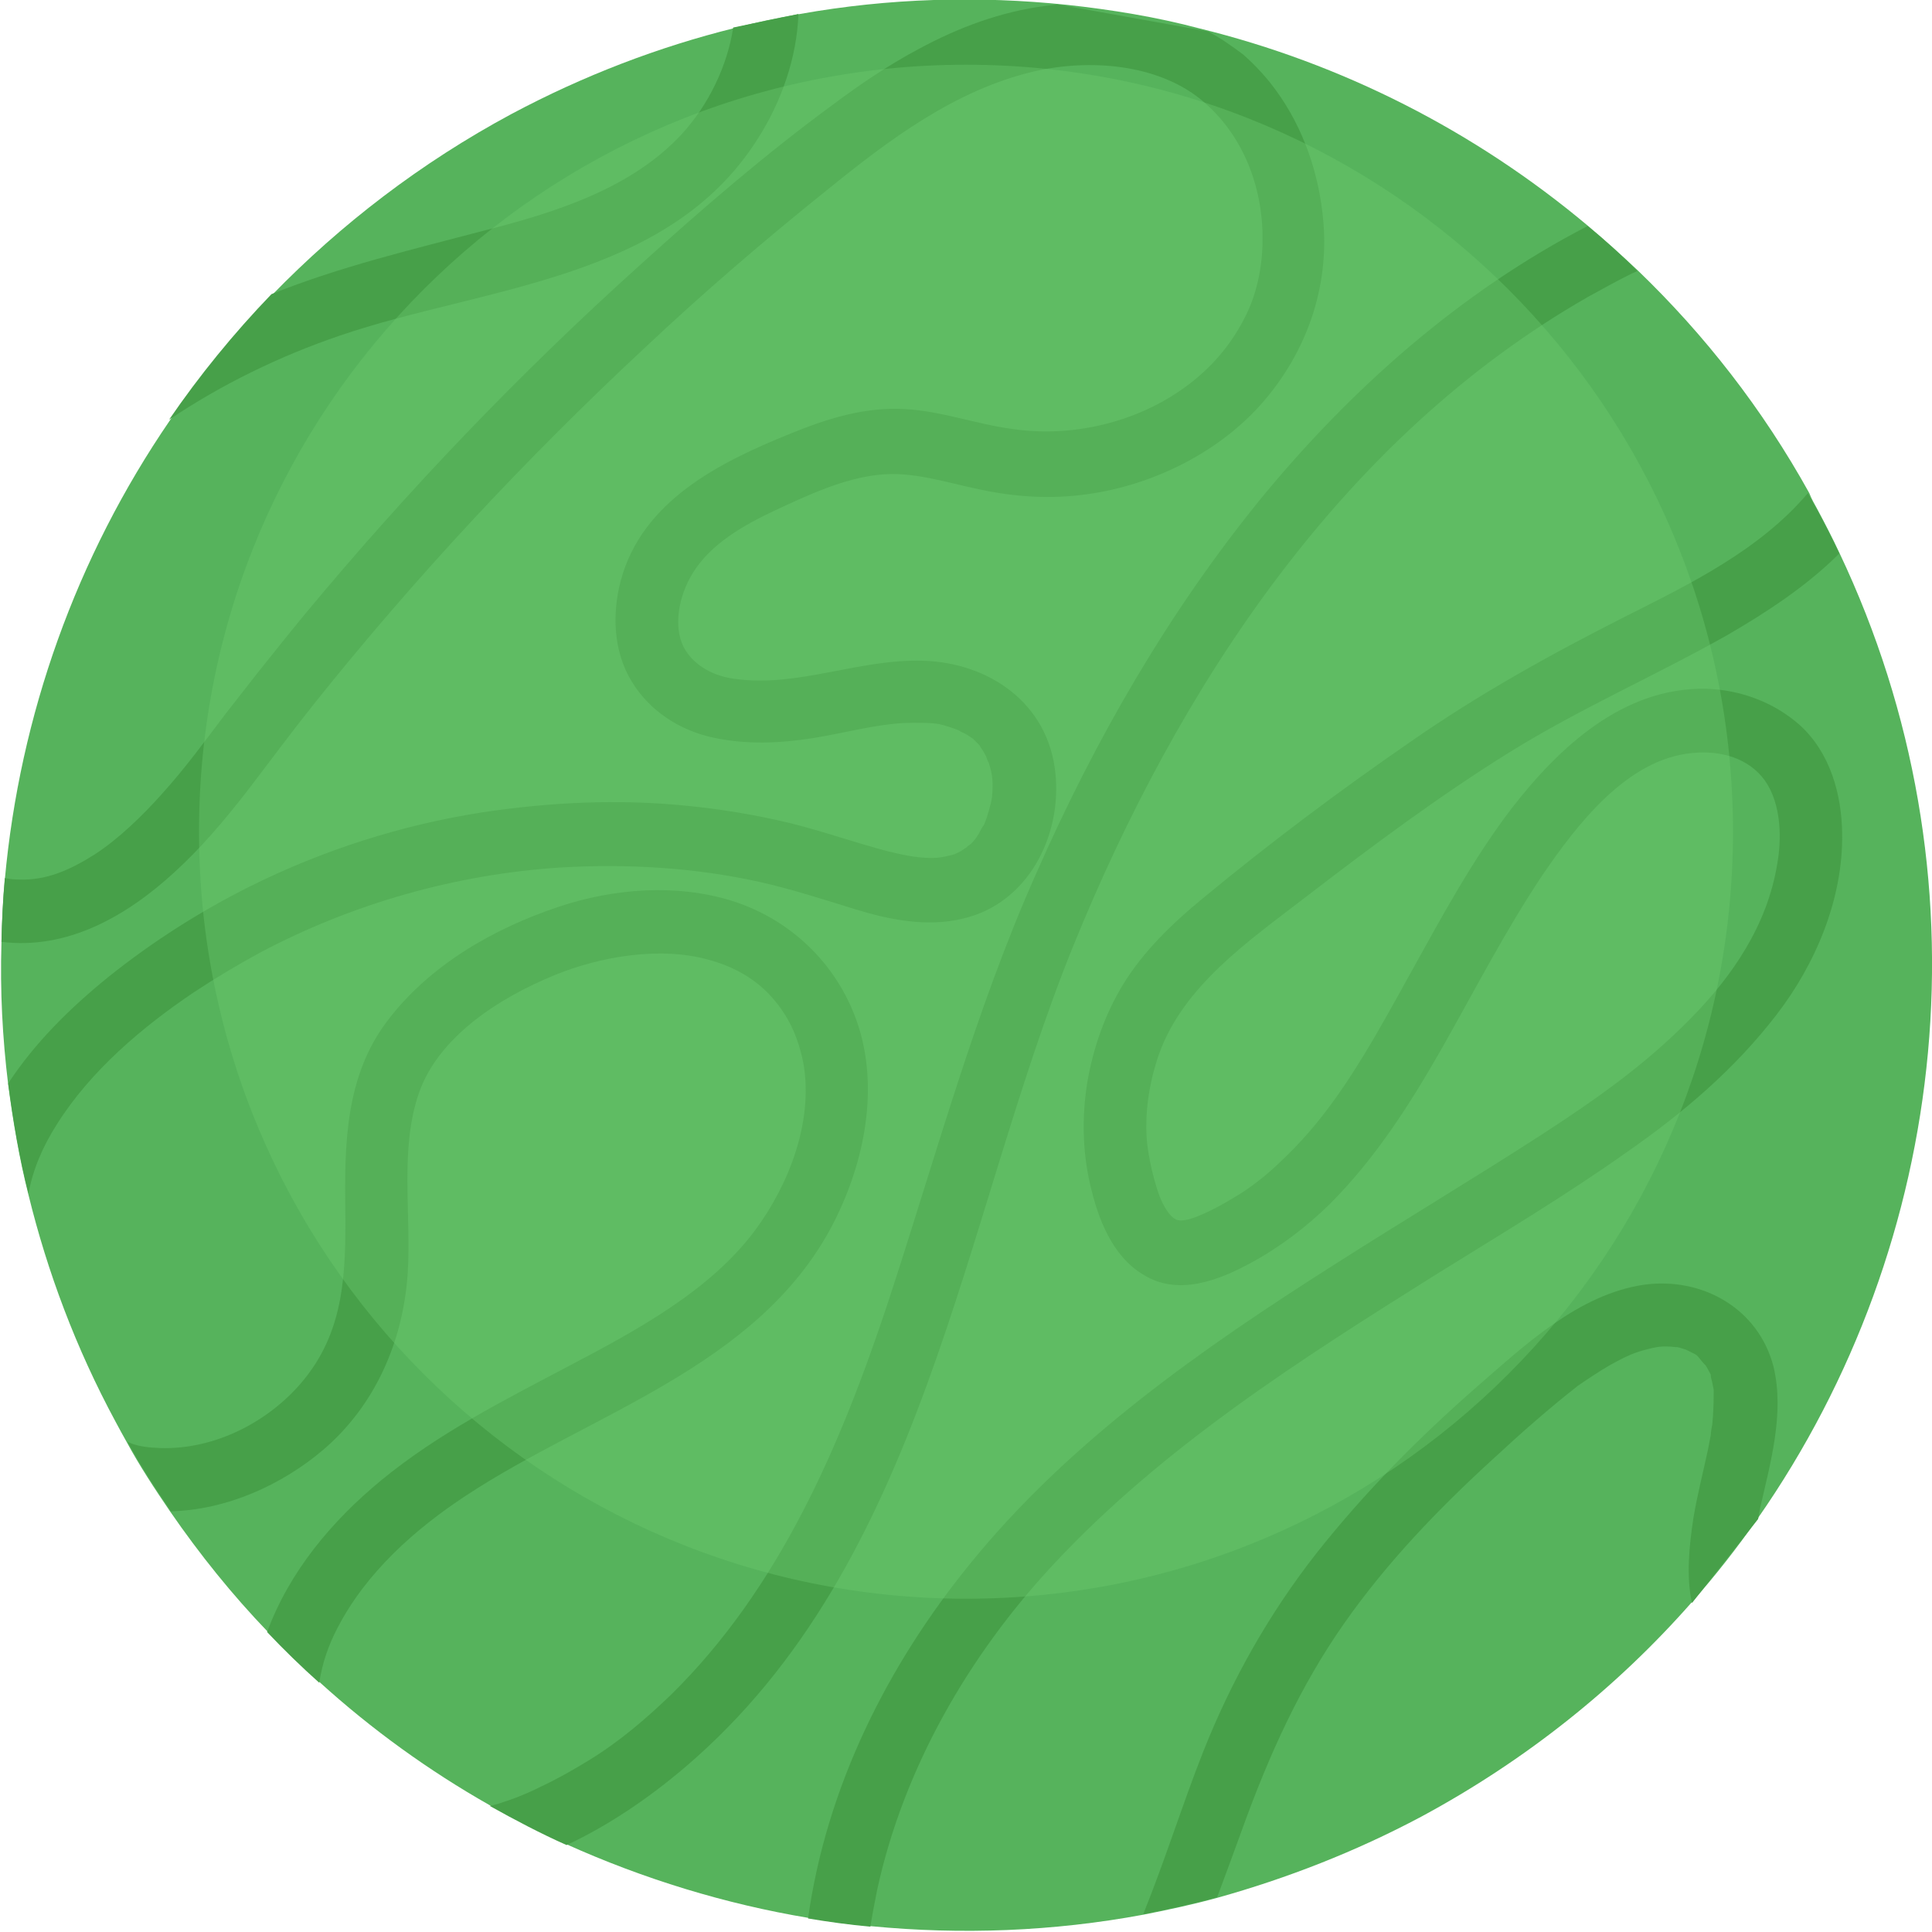
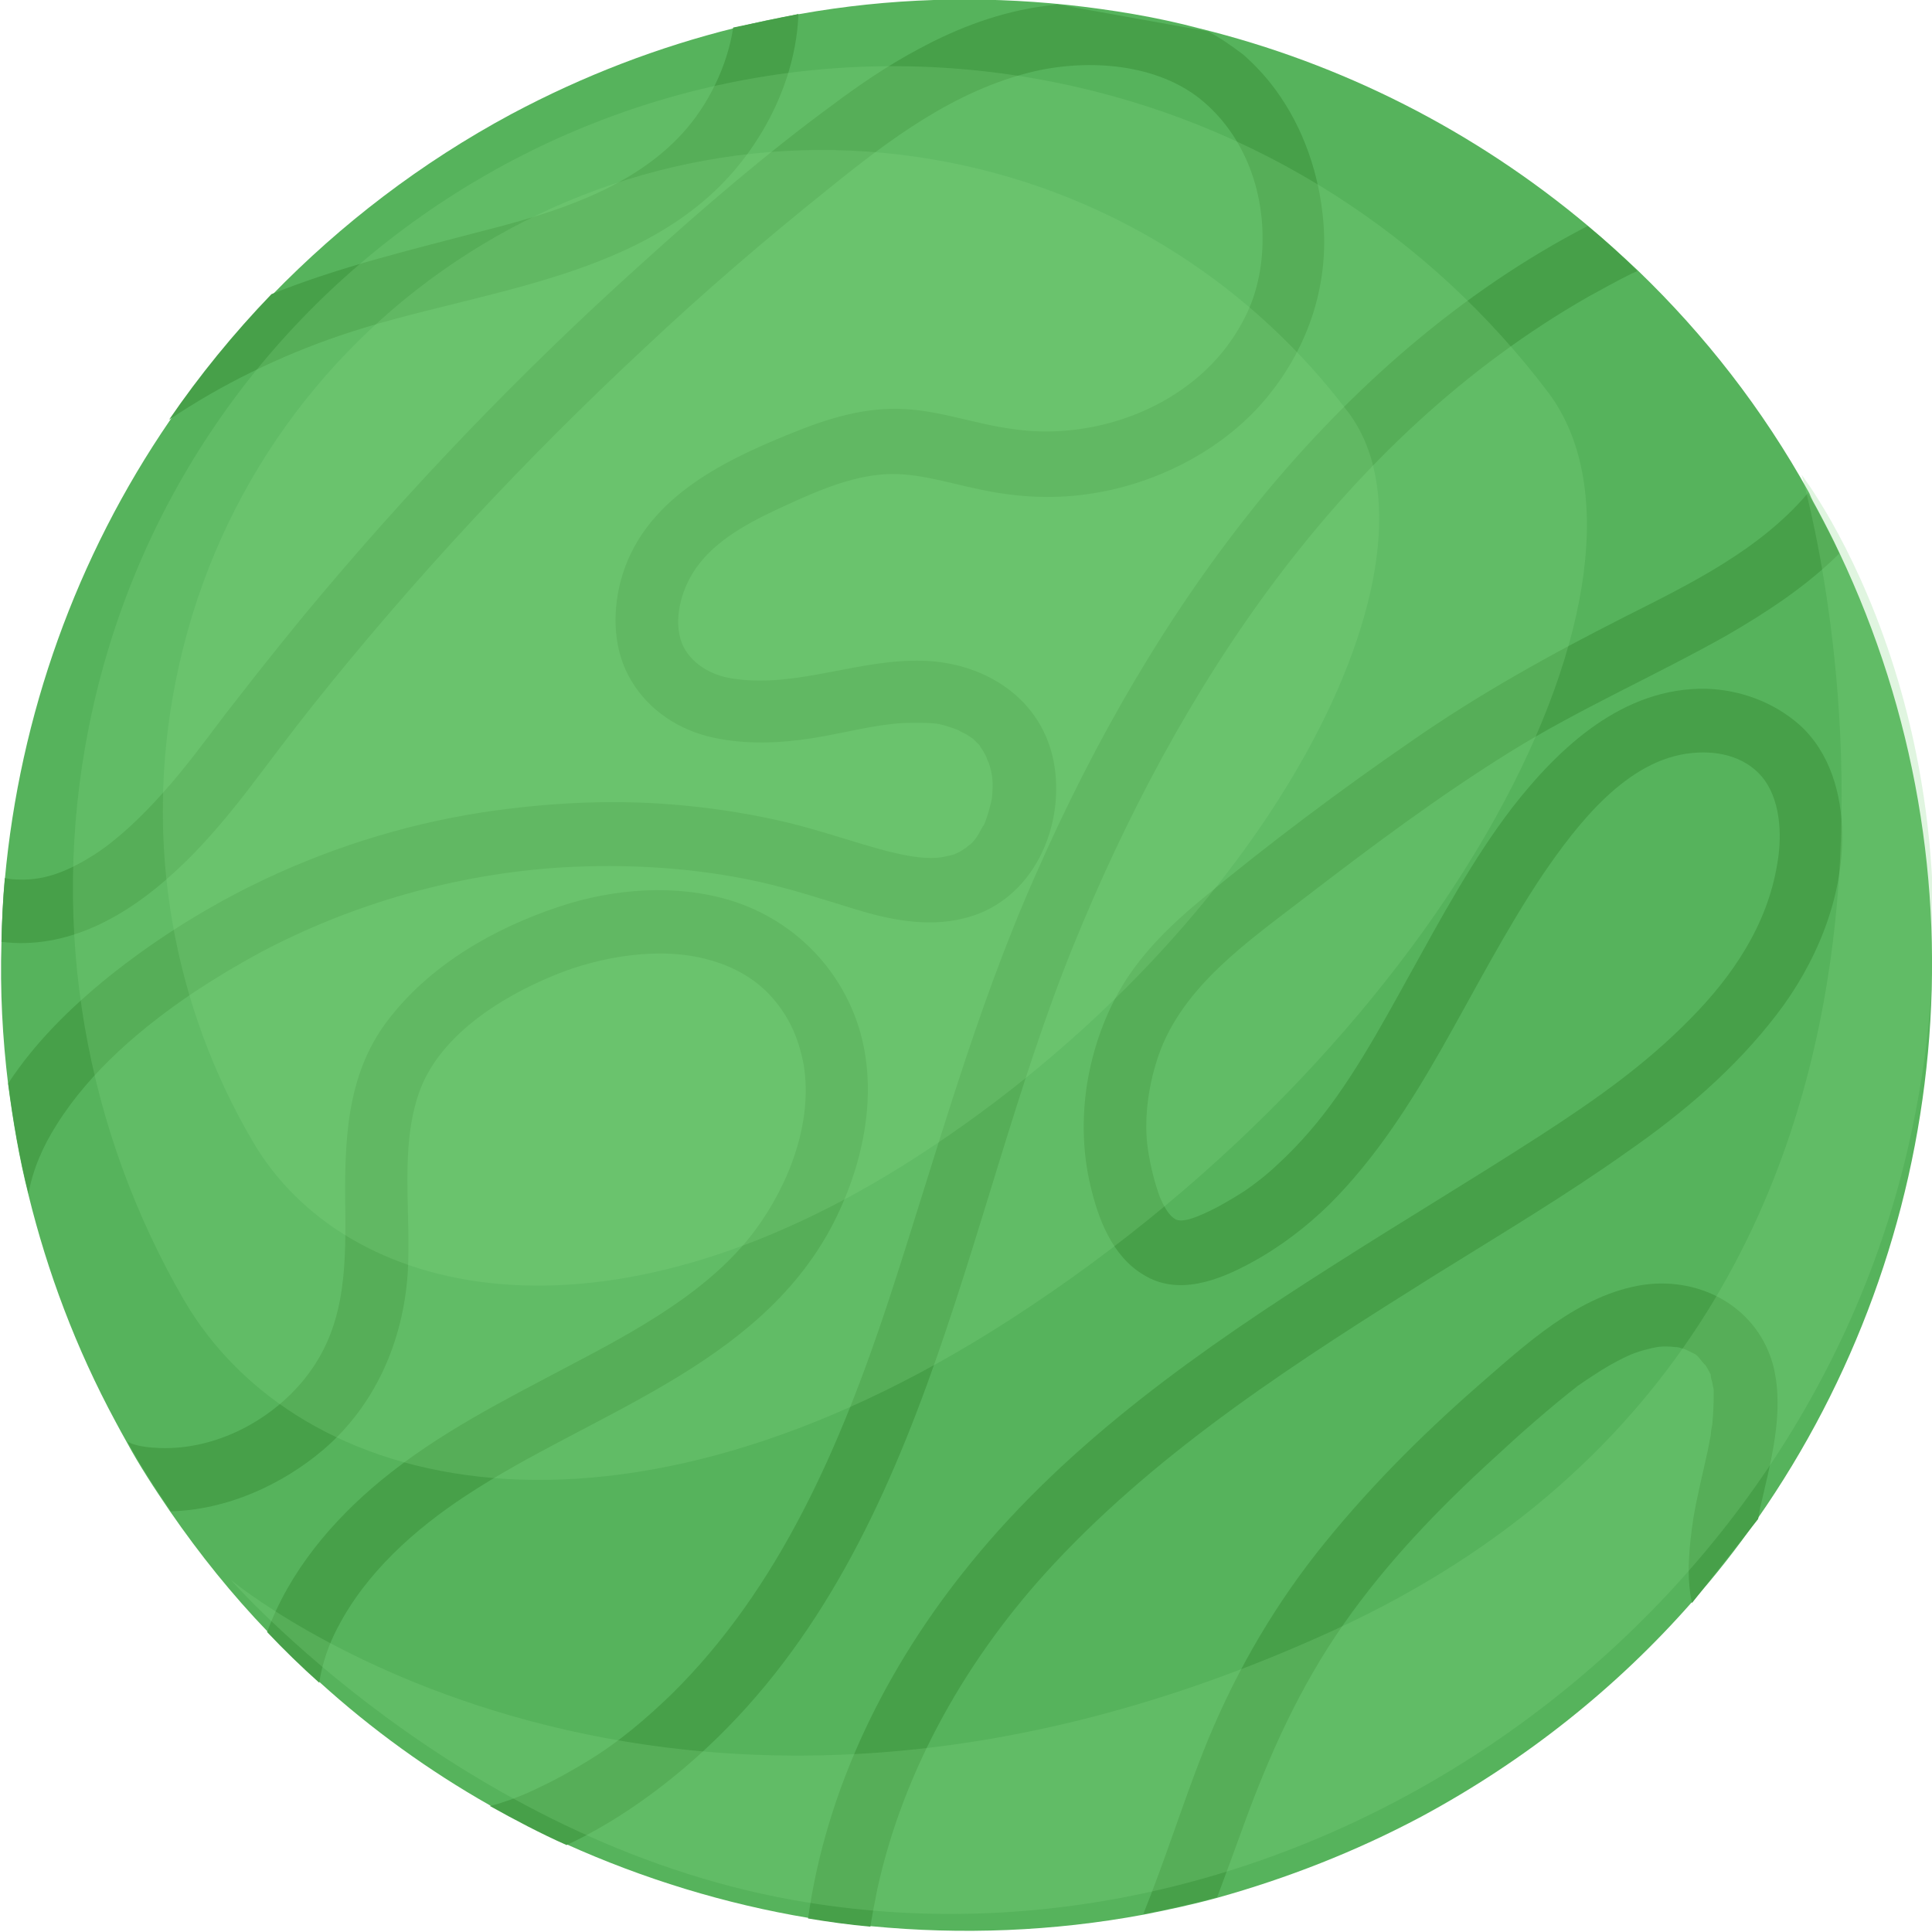
<svg xmlns="http://www.w3.org/2000/svg" version="1.1" id="Layer_1" x="0px" y="0px" viewBox="0 0 400 400" style="enable-background:new 0 0 400 400;" xml:space="preserve">
  <style type="text/css">
	.st0{fill:#56B35C;}
	.st1{fill:#47A049;}
- 	.st2{opacity:0.39;}
- 	.st3{fill:#6BC96E;}
+ 	.st2{opacity:0.25;fill:#85D685;}
</style>
  <g>
    <path class="st0" d="M376.3,105.5c1.6,3,3.1,5.9,4.5,8.9c31.6,66.6,23,142.8-16.9,200c-4.2,6-8.8,11.9-13.7,17.4   c-15.4,17.5-34.2,32.6-55.9,44.3c-13.7,7.3-27.9,12.8-42.2,16.8c-5.1,1.4-10.2,2.5-15.3,3.5c-18.8,3.5-37.8,4.2-56.4,2.4   c-4.4-0.4-8.7-1-12.9-1.7c-17.4-2.9-34.3-8.1-50.3-15.3c-5.4-2.4-10.7-5.2-15.9-8.1c-12.5-7.1-24.3-15.6-35.1-25.4   c-3.7-3.3-7.3-6.8-10.8-10.5c-7.3-7.6-14-15.9-20.2-24.9c-3.2-4.7-6.3-9.4-9-14.4c-0.8-1.4-1.6-2.9-2.3-4.2   c-8.2-15.2-14.1-31-18-46.9c-1.9-7.5-3.2-15.2-4.2-22.8c-1.2-9.8-1.7-19.5-1.4-29.3c0.1-4.4,0.3-8.8,0.7-13.2   c3.1-34,14.8-66.8,34.2-95.1c6.3-9.2,13.4-17.9,21.2-26c14.1-14.5,30.7-27.3,49.5-37.4c15-8,30.5-13.9,46.2-17.8   c4.5-1.2,8.9-2.1,13.5-2.9c18.5-3.3,37-3.8,55.3-1.9c9.2,1,18.5,2.5,27.5,4.9c29.3,7.2,56.8,21.1,80.3,40.8c3.6,3,7.1,6.2,10.5,9.4   c13.7,13.2,25.7,28.5,35.4,46C375,103.2,375.7,104.4,376.3,105.5z" />
  </g>
  <g>
    <path class="st1" d="M165.3,2.9c-0.3,9.1-3.6,18.3-8.4,25.8c-18.6,29.5-56.8,30.6-86.6,40.8C58,73.7,46,79.5,35,86.9   c6.3-9.2,13.4-17.9,21.2-26c14.2-5.7,29-9.2,43.8-13.1c15-3.8,30.9-8.8,41.3-20.2c5.3-5.8,9.3-13.9,10.5-21.9L165.3,2.9z" />
    <path class="st1" d="M151.5,186.5c12.7,4,22.5,13.8,26.4,26.5c4.1,13.6,0.7,28.8-5.8,41.1c-15.6,29.1-49.8,38.5-75.7,55.6   c-10.5,6.9-20.6,15.9-26.5,27.3c-1.8,3.4-3.2,7.3-3.8,11.4c-3.7-3.3-7.3-6.8-10.8-10.5c4.6-12.5,13.4-23,23.6-31.4   c11.9-9.8,25.5-16.6,39.1-23.8c13.7-7.2,28.9-15.4,38.2-27.8c7.3-9.8,12.1-22.7,10.2-34.4c-1.1-5.9-3.3-10.7-7.5-15   c-3.3-3.3-7.4-5.5-12.2-6.8c-10-2.8-22.4-0.7-31.9,3.2c-11.5,4.7-24.1,12.8-28.1,24.5c-4,11.6-1.5,24.9-2.3,37.4   c-1,14-6.7,27.1-17.4,36.3c-8.7,7.4-20.1,12.5-31.6,12.8c-3.2-4.7-6.3-9.4-9-14.4c2,1,4.4,1.2,6.7,1.3c11.6,0.4,23.1-5.7,30.1-14.5   c8.1-10.2,8.4-21.9,8.3-34.6c-0.2-13.7,0-27.8,8.6-39.2c8.7-11.6,22.1-19.3,35.7-23.8C126.9,184,139.9,182.9,151.5,186.5z" />
    <path class="st1" d="M250.1,6.5c2.5,1.3,4.9,3,7.3,4.8c2.5,2.2,4.8,4.7,6.7,7.3c5.8,7.9,9.1,17.6,9.9,27.5   c1.1,13.6-3.5,26.6-12.3,36.9c-9,10.5-22.8,17.4-36.5,19.3c-7.6,1.1-15.1,0.6-22.5-1c-6.8-1.4-13.8-3.8-20.8-3   c-7.4,0.8-14.6,4.2-21.3,7.3c-6.6,3.1-13.5,7-17.2,13.1c-2.9,4.7-4,10.9-1.9,15.2c2.1,4,6.4,6.2,11,6.7c12.8,1.7,25.4-4.2,38.6-3.8   c13.7,0.4,25.9,8.8,27.4,23.2c1.4,13.1-5.7,27.1-19.2,30.2c-7.4,1.8-15.3,0.2-22.4-2c-6.5-2-12.9-4.1-19.6-5.6   c-13.5-3-27.5-3.8-41.2-3c-21.8,1.4-43.2,7.5-62.4,17.7c-4.6,2.5-9.1,5.2-13.5,8.1c-10.7,7.2-21.5,16.3-28.5,27.5   c-2.8,4.4-4.9,9.2-5.8,14.2c-1.9-7.5-3.2-15.2-4.2-22.8c5.5-8.4,12.8-15.6,20.7-22c9.1-7.3,19-13.6,29.4-18.8   c15.1-7.5,31.3-12.7,48-15.3c13.9-2.1,28.1-2.8,42.1-1.4c7.3,0.7,14.5,1.9,21.6,3.6c6.9,1.7,13.6,4.1,20.5,5.9   c3.3,0.8,6.6,1.5,10,1.3c1.1-0.1,2.4-0.4,3.5-0.7c0.1,0,0.2,0,0.2-0.1c0.1,0,0.2-0.1,0.3-0.1c0.6-0.3,1.2-0.6,1.7-1   c0.1,0,0.1-0.1,0.2-0.1c0.3-0.3,0.6-0.5,1-0.8c0.4-0.3,0.7-0.7,1.1-1.2c0.1-0.2,0.7-1,0.7-1.1c0.3-0.5,0.6-1.2,1-1.7   c0.6-1.2,1.5-4.4,1.7-5.8c0.2-2.9,0.2-4.4-0.7-7.1c-0.1-0.1-0.5-1.1-0.5-1.2c-0.2-0.4-0.4-0.8-0.7-1.3c-0.1-0.1-0.7-1-0.7-1.1   c-0.4-0.4-0.8-0.8-1.3-1.3c0,0-1.4-1-1.7-1.1c0,0-1.3-0.6-1.3-0.7c-1.3-0.5-2.8-1-4.1-1.3c-1.8-0.3-5.1-0.3-7.4-0.2   c-5.8,0.3-12.4,2.1-18.6,3.1c-6.9,1.1-13.9,1.4-20.8-0.1c-6.9-1.5-13.1-5.5-16.8-11.6c-3.8-6.2-4.1-13.9-2.3-20.8   c4.4-16.6,20.5-24.6,35.1-30.5c7.6-3.1,15.4-5.6,23.8-5.1c7.5,0.4,14.6,3.1,22.1,4.1c12.5,1.9,25.9-1.4,35.8-8.6   c5.4-3.9,9.6-8.8,12.5-14.6c2.4-4.7,3.6-10.4,3.6-16c0.1-10.9-4.1-22-12.9-29.1c-9-7.2-22.8-8.4-34.5-5.7   C197.6,18.7,184,29,171.4,39.2c-13.1,10.5-25.8,21.4-38,32.9C108.8,95,85.7,119.8,64.8,146c-4.7,5.9-9.2,12-13.8,18   c-4.6,5.9-9.4,11.6-14.9,16.6c-9.9,9.1-22.2,16.1-35.8,14.4c0.1-4.4,0.3-8.8,0.7-13.2c1,0.2,1.9,0.3,3,0.3   c5.5,0.2,10.4-1.9,15.6-5.2c4.8-3.1,9.8-7.9,13.9-12.5c4.8-5.3,8.8-10.8,13.2-16.6c2.3-2.9,4.5-5.8,6.8-8.7c3.2-4,6.3-7.9,9.6-11.9   c21.4-25.8,44.7-50.1,69.6-72.5c12.7-11.5,25.8-22.8,39.7-33c5.6-4.2,11.5-8.2,17.7-11.5c8.3-4.5,17.1-7.8,26.5-9   c0.7-0.1,1.5-0.2,2.3-0.3L250.1,6.5z" />
    <path class="st1" d="M339,56.1c-0.4,0.2-0.8,0.4-1.3,0.6c-3,1.5-5.9,3.1-8.8,4.7c-51.2,29.2-85.1,81.2-106.8,134.7   c-23.2,57.4-30.5,127.5-80.4,169.9c-7.3,6.2-15.6,11.9-24.4,16c-5.4-2.4-10.7-5.2-15.9-8.1c0.5-0.1,1.1-0.3,1.6-0.4   c3.2-1,5.8-2,9.2-3.7c3.4-1.6,6.7-3.5,9.8-5.4c6.2-3.8,11.7-8.5,16.9-13.5c22.6-22.2,35.2-51.8,45-81.4   c9.8-29.8,17.9-60.1,30.7-88.8c12.2-27.7,27.3-53.9,46.4-77.4c18.7-22.8,41.4-42.9,67.7-56.5C332.1,49.6,335.6,52.7,339,56.1z" />
    <path class="st1" d="M367.2,283c2.3,9.7-0.7,20-2.8,29.3c-0.1,0.7-0.3,1.5-0.4,2.2l-13.7,17.4c-1.2-5.6-0.6-11.6,0.3-17.6   c0.8-4.8,2-9.4,3-14.1c0.2-1,0.4-2,0.6-3.1c0,0,0,0,0-0.1c0-0.3,0.2-1.7,0.3-2c0.2-2.1,0.3-4.2,0.3-6.5c0-0.1,0-0.3,0-0.4   c0,0,0-0.1,0-0.2l0,0v-0.1v-0.1c-0.1-0.4-0.2-1-0.3-1.5c-0.1-0.4-0.3-1-0.3-1.4v-0.1v-0.1c-0.4-0.7-0.7-1.4-1.2-2.1   c0.3,0.5-1.2-1.3-1.5-1.7c-0.3-0.3-0.6-0.5-1.1-0.7l-1.2-0.6c-0.4-0.2-1-0.3-1.5-0.5c-0.2,0-0.4-0.1-0.5-0.1l0,0   c-0.1,0-0.2,0-0.3,0c-2.9-0.3-3.8-0.1-6.8,0.7c-2.2,0.6-4.2,1.6-6.9,3.1c-2.4,1.4-4.9,3.1-6.5,4.2c-6,4.7-11.8,9.8-17.4,15   c-11.4,10.4-22.1,21.5-31,34.2c-9.2,13.1-15.6,27.4-21,42.3c-1.7,4.7-3.5,9.6-5.3,14.4c-5.1,1.4-10.2,2.5-15.3,3.5   c4.6-11.4,8.2-23,12.4-33.6c5.9-14.9,13.7-28.7,23.6-41.3c9.9-12.5,21.1-23.8,33.1-34.3c9.9-8.6,21-19.1,34.5-21.1   C352.4,264.3,364.1,270.9,367.2,283z" />
    <path class="st1" d="M239.8,246.9c0.6,1.8,2,4.8,3.7,5.6c1.4,0.6,3.9-0.4,5.7-1.2c2.9-1.3,5.6-2.9,8.3-4.6c2.1-1.4,4.8-3.5,7-5.6   c2.3-2.1,4.5-4.4,6.5-6.7c8.1-9.3,14.6-21.3,20.8-32.5c6.6-11.9,13.1-24,21.3-34.7c9.8-12.6,23-24.9,40.1-24.6   c7.1,0.2,14.1,2.8,19.4,7.5c6.3,5.7,8.7,14.3,8.8,22.5c0.2,13.5-5.5,27-13.6,37.5c-8.6,11.2-19.3,20.3-30.8,28.3   c-12.8,9.1-26.4,17.2-39.9,25.6c-27.9,17.5-56.4,35.6-79.1,60c-17.4,18.7-30.9,42-36.4,67.3c-0.5,2.5-1,5.1-1.4,7.6   c-4.4-0.4-8.7-1-12.9-1.7c3.8-27.2,16.4-52.4,33.6-73.5c20.6-25.4,48-44.5,75.4-61.9c14.1-9,28.5-17.6,42.6-26.7   c11.1-7.2,21.6-14.5,31.1-24.2c8.7-8.8,15.8-19.3,17.9-31.7c1-5.3,1-12.6-2.5-17.6c-3.3-4.6-9.1-6.3-15-5.7   c-13.5,1.2-23.9,14.8-31,25.2c-7.7,11.5-14,23.8-20.8,35.8c-6.6,11.6-13.8,22.9-23.3,32.4c-4.8,4.7-10.3,8.9-16.2,12.1   c-6.8,3.7-15.2,7-22.4,2.5c-6.5-3.9-9.4-11.7-11-18.7c-1.6-6.9-1.7-14.1-0.6-21c1.2-7.2,3.7-14.3,7.5-20.5   c4.2-6.8,10.1-12.5,16.3-17.6c13.9-11.5,28.3-22.3,43.1-32.5c14.2-9.9,29-18.1,44.4-25.9c13.5-6.8,27.9-13.8,37.9-25.6   c0.6,1.2,1.3,2.3,2,3.6c1.6,3,3.1,5.9,4.5,8.9c-6.8,6.8-15.1,12.2-23.2,16.9c-14.9,8.4-30.5,15.2-45,24.2   c-14.8,9.2-28.7,19.6-42.5,30.2c-11.7,9-25.2,18.3-30.2,32.5c-2,5.8-3,12.3-2.4,18.3C237.9,240.1,238.7,243.6,239.8,246.9z" />
  </g>
-   <g class="st2">
-     <circle class="st3" cx="200" cy="172.2" r="158.8" />
-   </g>
+   <path class="st2" d="M18.4,150.5C36.8,58.4,126.3-1.3,218.2,17c42.5,8.5,78.1,32.2,102.3,64.2c28.2,37.4-19.8,132.9-111.2,191.9  C128.1,325.6,61.6,309.7,38,269C18,234.4,10,192.7,18.4,150.5z" />
+   <path class="st2" d="M36.4,140.9C51.1,67,123,19,196.9,33.7c34.1,6.8,62.7,25.8,82.2,51.6c22.6,30-15.9,106.8-89.3,154.2  c-65.2,42.1-118.7,29.3-137.6-3.4C36,208.4,29.6,174.8,36.4,140.9z" />
+   <path class="st2" d="M394.9,238.2C371.1,340,267.1,411.7,164.3,393.4C95,381,47.8,327.1,47.8,327.1s88.9,74.4,228.4,10.4  C423.3,270,373,98.3,373,98.3S414.9,152.3,394.9,238.2z" />
</svg>
